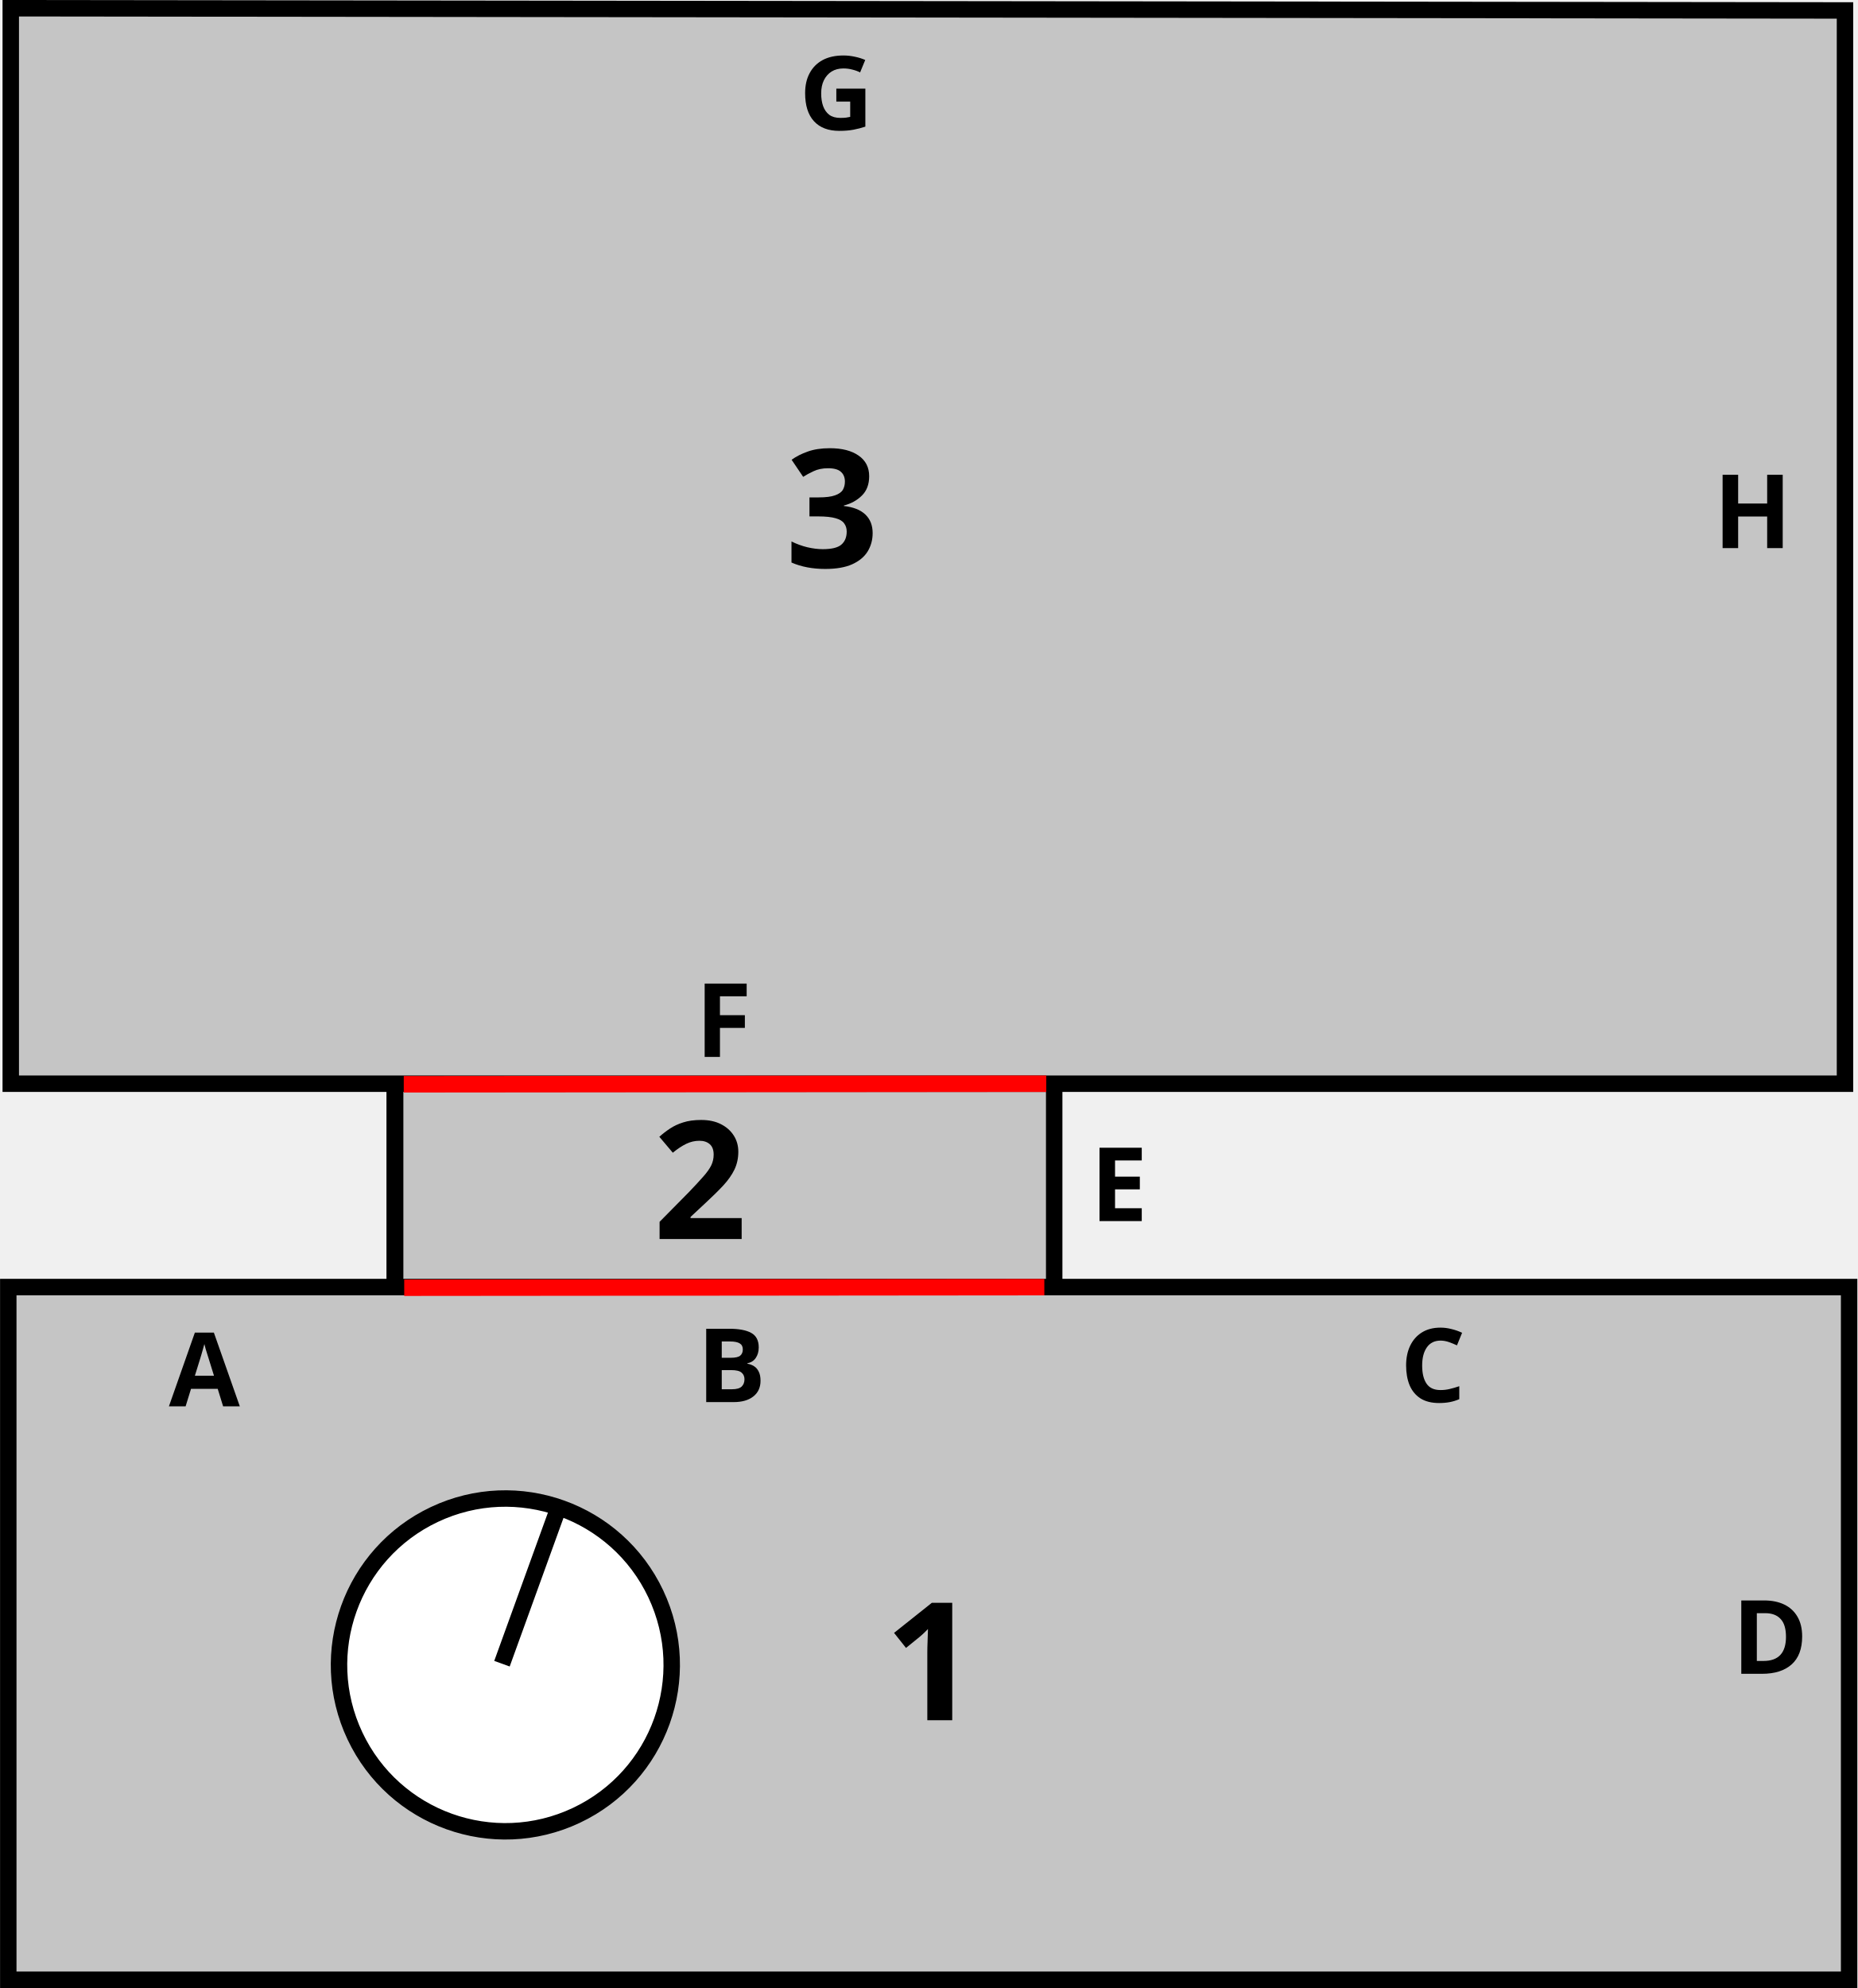
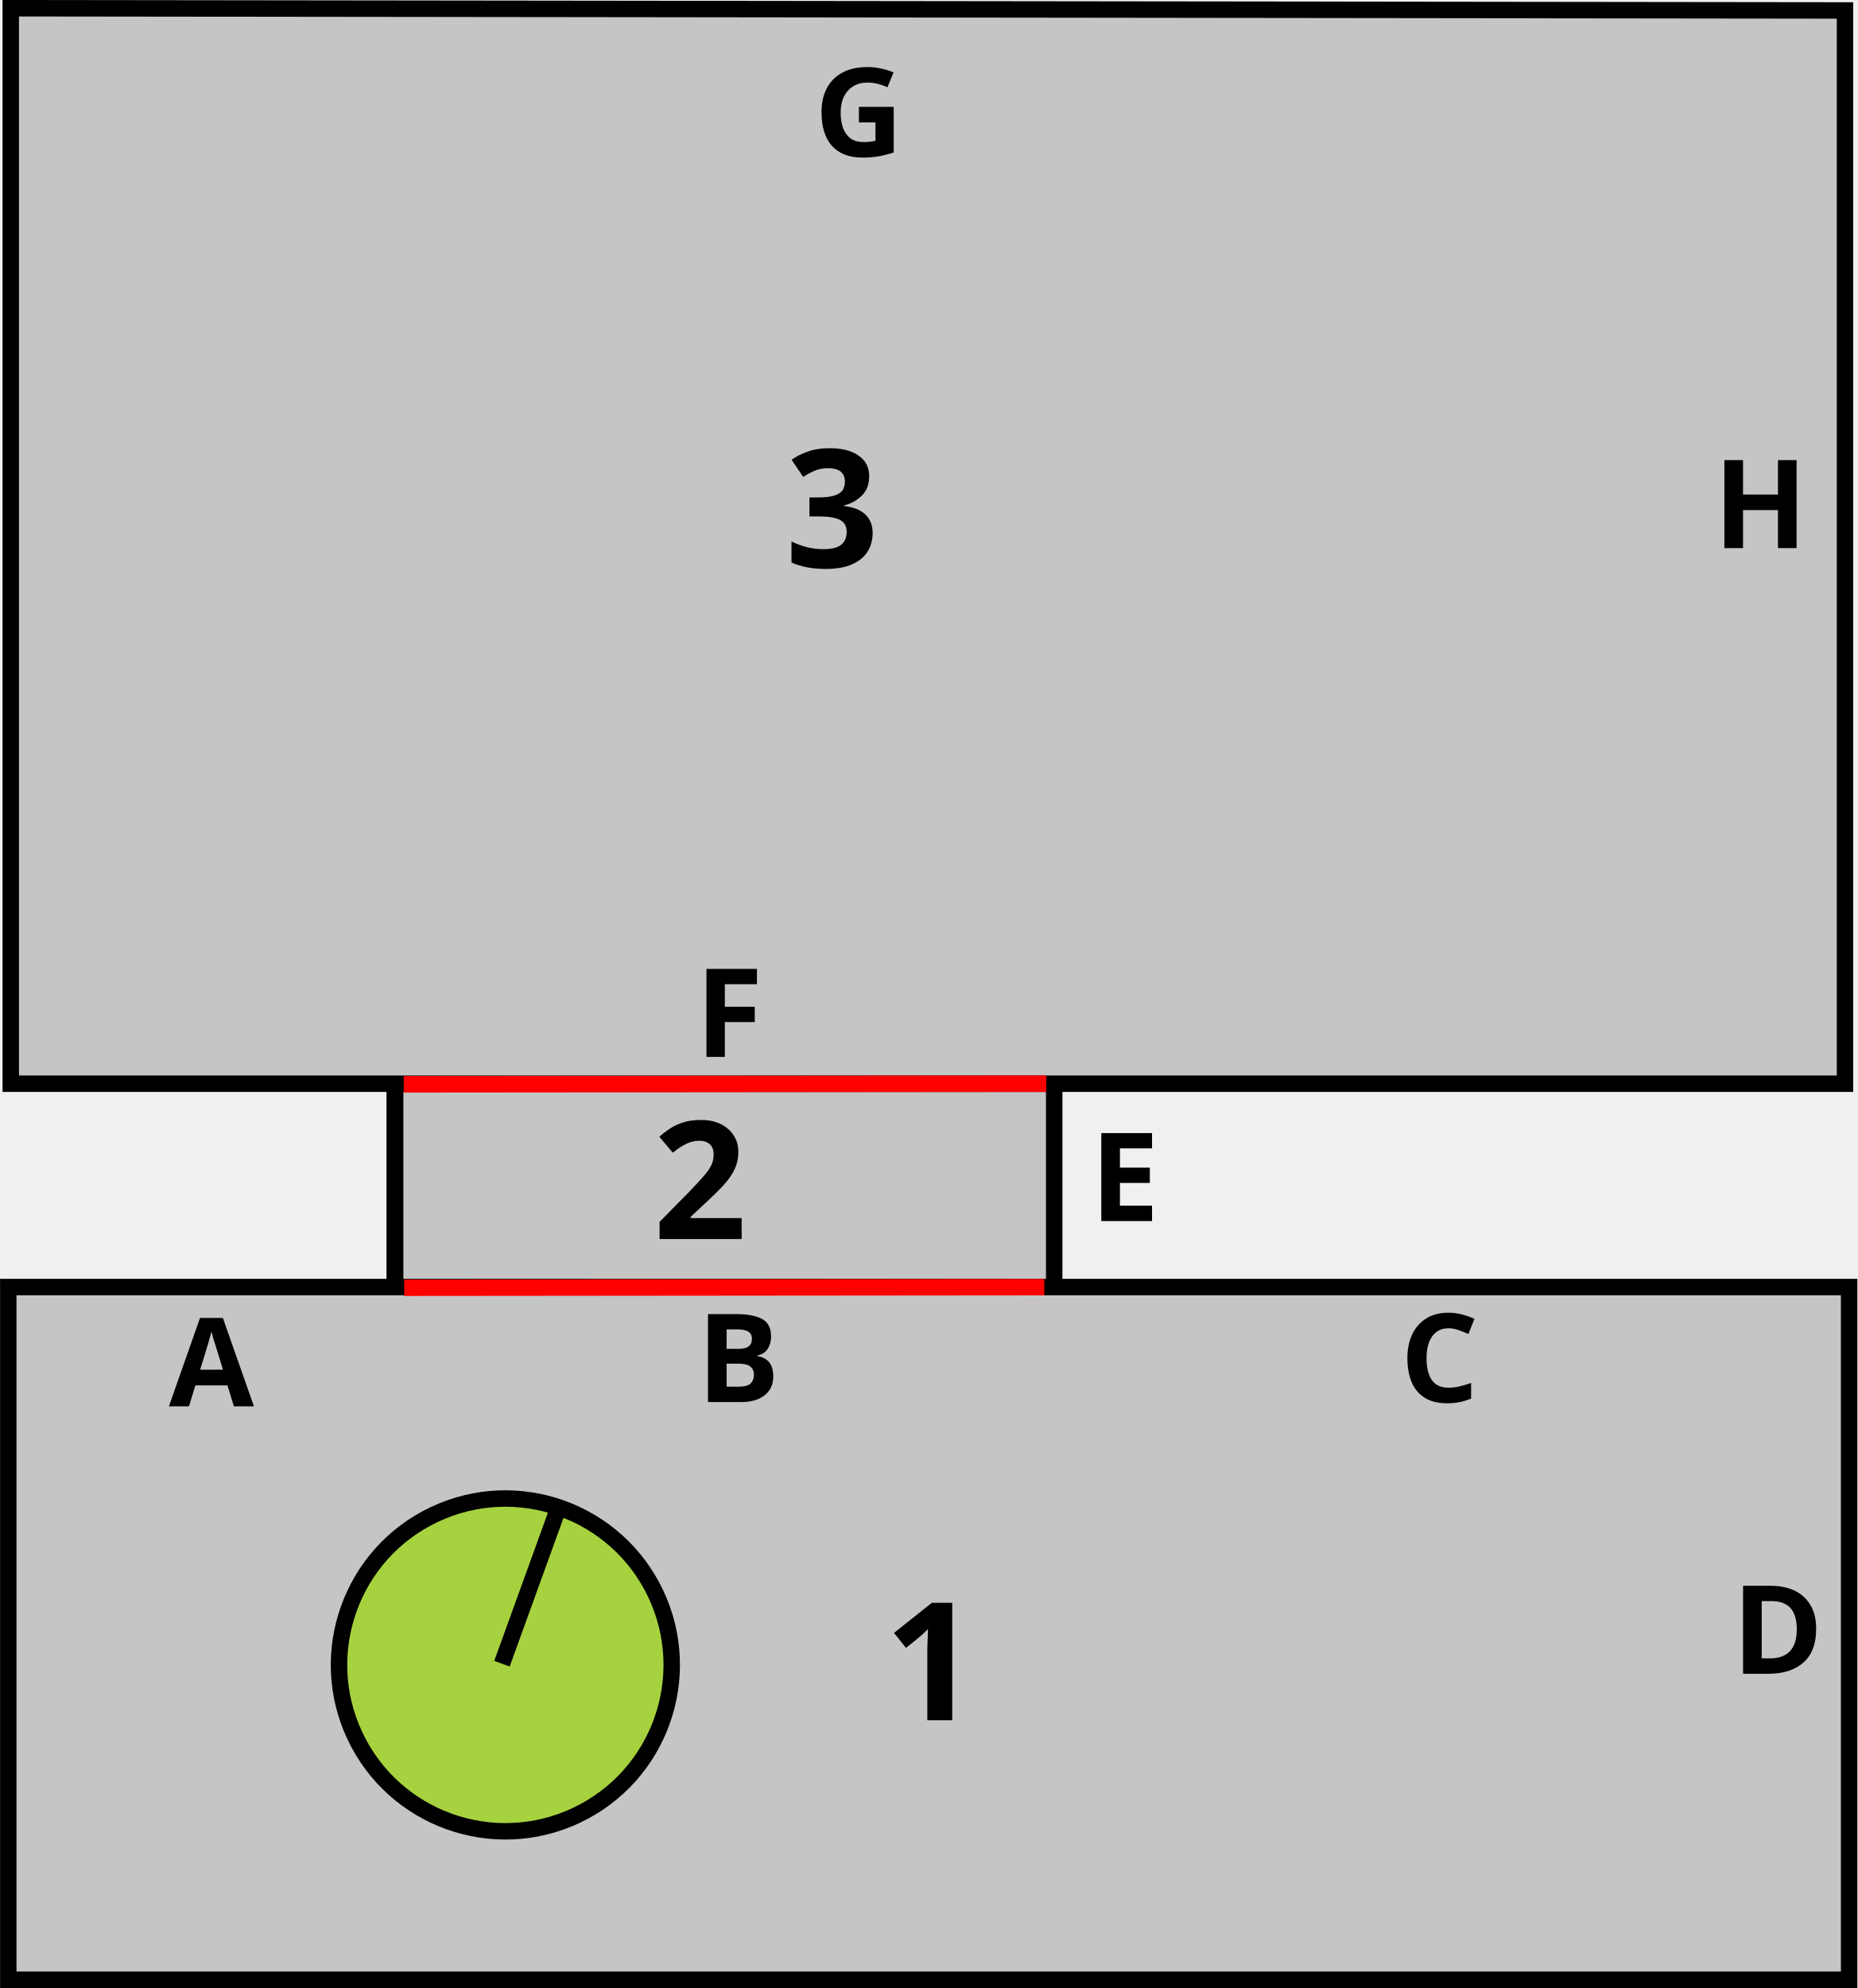
<svg xmlns="http://www.w3.org/2000/svg" width="2.511in" height="2.687in" viewBox="0 0 225.974 241.828" id="svg2" version="1.1">
  <defs id="defs4" />
  <g id="layer1" transform="translate(0.4088601,-429.5527)">
    <rect style="fill:#c5c5c5;fill-opacity:1;stroke:none;stroke-width:3;stroke-miterlimit:4;stroke-dasharray:none;stroke-dashoffset:0;stroke-opacity:1" id="rect4419" width="80.293" height="23.622" x="47.446" y="561.746" />
    <path style="fill:#c5c5c5;fill-opacity:1;stroke:#000000;stroke-width:2;stroke-miterlimit:4;stroke-dasharray:none;stroke-dashoffset:0;stroke-opacity:1" d="m 0.893,430.554 0,130.826 223.169,0 0,-130.556 z" id="path4671" />
    <path style="fill:#c5c5c5;fill-opacity:1;stroke:#000000;stroke-width:2.057;stroke-miterlimit:4;stroke-dasharray:none;stroke-dashoffset:0;stroke-opacity:1" d="m 47.633,561.46 0,24.542 z" id="path4667" />
    <path style="fill:#c5c5c5;fill-opacity:1;stroke:#000000;stroke-width:2;stroke-miterlimit:4;stroke-dasharray:none;stroke-dashoffset:0;stroke-opacity:1" d="m 0.591,586.115 0,84.265 223.974,0 0,-84.265 z" id="rect4311" />
-     <text xml:space="preserve" style="font-style:normal;font-weight:normal;font-size:12.5px;line-height:125%;font-family:sans-serif;letter-spacing:0px;word-spacing:0px;fill:#000000;fill-opacity:1;stroke:none;stroke-width:1px;stroke-linecap:butt;stroke-linejoin:miter;stroke-opacity:1" x="84.384" y="600.107" id="text4354">
-       <tspan id="tspan4356" x="84.384" y="600.107" style="font-weight:bold">B</tspan>
-     </text>
-     <text xml:space="preserve" style="font-style:normal;font-weight:normal;font-size:12.5px;line-height:125%;font-family:sans-serif;letter-spacing:0px;word-spacing:0px;fill:#000000;fill-opacity:1;stroke:none;stroke-width:1px;stroke-linecap:butt;stroke-linejoin:miter;stroke-opacity:1" x="20.137" y="600.625" id="text4354-4">
-       <tspan id="tspan4356-5" x="20.137" y="600.625" style="font-weight:bold">A</tspan>
-     </text>
-     <text xml:space="preserve" style="font-style:normal;font-weight:normal;font-size:12.5px;line-height:125%;font-family:sans-serif;letter-spacing:0px;word-spacing:0px;fill:#000000;fill-opacity:1;stroke:none;stroke-width:1px;stroke-linecap:butt;stroke-linejoin:miter;stroke-opacity:1" x="169.946" y="600.095" id="text4354-9">
-       <tspan id="tspan4356-2" x="169.946" y="600.095" style="font-weight:bold">C</tspan>
-     </text>
-     <text xml:space="preserve" style="font-style:normal;font-weight:normal;font-size:12.5px;line-height:125%;font-family:sans-serif;letter-spacing:0px;word-spacing:0px;fill:#000000;fill-opacity:1;stroke:none;stroke-width:1px;stroke-linecap:butt;stroke-linejoin:miter;stroke-opacity:1" x="84.194" y="558.119" id="text4354-6">
-       <tspan id="tspan4356-4" x="84.194" y="558.119" style="font-weight:bold">F</tspan>
-     </text>
    <path style="fill:#c5c5c5;fill-opacity:1;stroke:#000000;stroke-width:2;stroke-miterlimit:4;stroke-dasharray:none;stroke-dashoffset:0;stroke-opacity:1" d="m 127.847,561.733 0,23.959 z" id="path4669" />
-     <text xml:space="preserve" style="font-style:normal;font-weight:normal;font-size:12.5px;line-height:125%;font-family:sans-serif;letter-spacing:0px;word-spacing:0px;fill:#000000;fill-opacity:1;stroke:none;stroke-width:1px;stroke-linecap:butt;stroke-linejoin:miter;stroke-opacity:1" x="132.236" y="578.09" id="text4354-66">
-       <tspan id="tspan4356-52" x="132.236" y="578.09" style="font-weight:bold">E</tspan>
-     </text>
    <path style="fill:none;fill-rule:evenodd;stroke:#000000;stroke-width:1px;stroke-linecap:butt;stroke-linejoin:miter;stroke-opacity:1" d="m 50.475,561.14 56.734,0" id="path4425" />
    <path style="fill:none;fill-rule:evenodd;stroke:#ff0000;stroke-width:2.006;stroke-linecap:butt;stroke-linejoin:miter;stroke-miterlimit:4;stroke-dasharray:none;stroke-opacity:1" d="m 48.71,561.447 78.173,-0.069" id="path4429" />
    <path style="fill:none;fill-rule:evenodd;stroke:#ff0000;stroke-width:2;stroke-linecap:butt;stroke-linejoin:miter;stroke-miterlimit:4;stroke-dasharray:none;stroke-opacity:1" d="m 48.766,586.197 77.881,-0.069" id="path4429-5" />
    <text xml:space="preserve" style="font-style:normal;font-weight:normal;font-size:12.5px;line-height:125%;font-family:sans-serif;letter-spacing:0px;word-spacing:0px;fill:#000000;fill-opacity:1;stroke:none;stroke-width:1px;stroke-linecap:butt;stroke-linejoin:miter;stroke-opacity:1" x="107.176" y="638.81" id="text4354-9-7">
      <tspan id="tspan4356-2-9" x="107.176" y="638.81" style="font-weight:bold;font-size:20px">1</tspan>
    </text>
    <text xml:space="preserve" style="font-style:normal;font-weight:normal;font-size:12.5px;line-height:125%;font-family:sans-serif;letter-spacing:0px;word-spacing:0px;fill:#000000;fill-opacity:1;stroke:none;stroke-width:1px;stroke-linecap:butt;stroke-linejoin:miter;stroke-opacity:1" x="95.118" y="498.558" id="text4354-9-7-1">
      <tspan id="tspan4356-2-9-7" x="95.118" y="498.558" style="font-weight:bold;font-size:20px">3</tspan>
    </text>
    <text xml:space="preserve" style="font-style:normal;font-weight:normal;font-size:12.5px;line-height:125%;font-family:sans-serif;letter-spacing:0px;word-spacing:0px;fill:#000000;fill-opacity:1;stroke:none;stroke-width:1px;stroke-linecap:butt;stroke-linejoin:miter;stroke-opacity:1" x="79.039" y="580.276" id="text4354-9-7-7">
      <tspan id="tspan4356-2-9-2" x="79.039" y="580.276" style="font-weight:bold;font-size:20px">2</tspan>
    </text>
-     <g id="g4507" transform="matrix(0.9043387,-0.4268155,0.4268155,0.9043387,-186.9489,-7.952363)" style="stroke-width:2;stroke-miterlimit:4;stroke-dasharray:none">
-       <circle r="20.237" cy="684.665" cx="-48.881" id="path4503" style="fill:#ffffff;fill-opacity:1;stroke:#000000;stroke-width:2;stroke-miterlimit:4;stroke-dasharray:none;stroke-dashoffset:0;stroke-opacity:1" />
-       <path id="path4505" d="m -49.192,684.354 14.017,-13.932" style="fill:none;fill-rule:evenodd;stroke:#000000;stroke-width:2;stroke-linecap:butt;stroke-linejoin:miter;stroke-miterlimit:4;stroke-dasharray:none;stroke-opacity:1" />
+     <g id="g4507" transform="matrix(0.9043387,-0.4268155,0.4268155,0.9043387,-186.9489,-7.952363)" style="stroke-width:2;stroke-miterlimit:4;stroke-dasharray:none;stroke:#000000;stroke-opacity:1;fill:#a6d23f;fill-opacity:1">
+       <circle r="20.237" cy="684.665" cx="-48.881" id="path4503" style="fill:#a6d23f;fill-opacity:1;stroke:#000000;stroke-width:2;stroke-miterlimit:4;stroke-dasharray:none;stroke-dashoffset:0;stroke-opacity:1" />
+       <path id="path4505" d="m -49.192,684.354 14.017,-13.932" style="fill:#a6d23f;fill-rule:evenodd;stroke:#000000;stroke-width:2;stroke-linecap:butt;stroke-linejoin:miter;stroke-miterlimit:4;stroke-dasharray:none;stroke-opacity:1;fill-opacity:1" />
    </g>
-     <text xml:space="preserve" style="font-style:normal;font-weight:normal;font-size:12.5px;line-height:125%;font-family:sans-serif;letter-spacing:0px;word-spacing:0px;fill:#000000;fill-opacity:1;stroke:none;stroke-width:1px;stroke-linecap:butt;stroke-linejoin:miter;stroke-opacity:1" x="96.826" y="445.346" id="text4354-6-9">
-       <tspan id="tspan4356-4-0" x="96.826" y="445.346" style="font-weight:bold">G</tspan>
+     <text xml:space="preserve" style="font-style:normal;font-weight:normal;font-size:15px;line-height:125%;font-family:sans-serif;letter-spacing:0px;word-spacing:0px;fill:#000000;fill-opacity:1;stroke:none;stroke-width:1px;stroke-linecap:butt;stroke-linejoin:miter;stroke-opacity:1" x="84.384" y="600.107" id="text4354">
+       <tspan id="tspan4356" x="84.384" y="600.107" style="font-weight:bold;font-size:15px">B</tspan>
    </text>
-     <text xml:space="preserve" style="font-style:normal;font-weight:normal;font-size:12.5px;line-height:125%;font-family:sans-serif;letter-spacing:0px;word-spacing:0px;fill:#000000;fill-opacity:1;stroke:none;stroke-width:1px;stroke-linecap:butt;stroke-linejoin:miter;stroke-opacity:1" x="208.046" y="496.226" id="text4354-6-8">
-       <tspan id="tspan4356-4-6" x="208.046" y="496.226" style="font-weight:bold">H</tspan>
+     <text xml:space="preserve" style="font-style:normal;font-weight:normal;font-size:15px;line-height:125%;font-family:sans-serif;letter-spacing:0px;word-spacing:0px;fill:#000000;fill-opacity:1;stroke:none;stroke-width:1px;stroke-linecap:butt;stroke-linejoin:miter;stroke-opacity:1" x="20.137" y="600.625" id="text4354-4">
+       <tspan id="tspan4356-5" x="20.137" y="600.625" style="font-weight:bold;font-size:15px">A</tspan>
    </text>
-     <text xml:space="preserve" style="font-style:normal;font-weight:normal;font-size:12.5px;line-height:125%;font-family:sans-serif;letter-spacing:0px;word-spacing:0px;fill:#000000;fill-opacity:1;stroke:none;stroke-width:1px;stroke-linecap:butt;stroke-linejoin:miter;stroke-opacity:1" x="210.322" y="633.161" id="text4354-9-9">
-       <tspan id="tspan4356-2-8" x="210.322" y="633.161" style="font-weight:bold">D</tspan>
+     <text xml:space="preserve" style="font-style:normal;font-weight:normal;font-size:15px;line-height:125%;font-family:sans-serif;letter-spacing:0px;word-spacing:0px;fill:#000000;fill-opacity:1;stroke:none;stroke-width:1px;stroke-linecap:butt;stroke-linejoin:miter;stroke-opacity:1" x="169.946" y="600.095" id="text4354-9">
+       <tspan id="tspan4356-2" x="169.946" y="600.095" style="font-weight:bold;font-size:15px">C</tspan>
+     </text>
+     <text xml:space="preserve" style="font-style:normal;font-weight:normal;font-size:15px;line-height:125%;font-family:sans-serif;letter-spacing:0px;word-spacing:0px;fill:#000000;fill-opacity:1;stroke:none;stroke-width:1px;stroke-linecap:butt;stroke-linejoin:miter;stroke-opacity:1" x="84.194" y="558.119" id="text4354-6">
+       <tspan id="tspan4356-4" x="84.194" y="558.119" style="font-weight:bold;font-size:15px">F</tspan>
+     </text>
+     <text xml:space="preserve" style="font-style:normal;font-weight:normal;font-size:15px;line-height:125%;font-family:sans-serif;letter-spacing:0px;word-spacing:0px;fill:#000000;fill-opacity:1;stroke:none;stroke-width:1px;stroke-linecap:butt;stroke-linejoin:miter;stroke-opacity:1" x="132.236" y="578.09" id="text4354-66">
+       <tspan id="tspan4356-52" x="132.236" y="578.09" style="font-weight:bold;font-size:15px">E</tspan>
+     </text>
+     <text xml:space="preserve" style="font-style:normal;font-weight:normal;font-size:15px;line-height:125%;font-family:sans-serif;letter-spacing:0px;word-spacing:0px;fill:#000000;fill-opacity:1;stroke:none;stroke-width:1px;stroke-linecap:butt;stroke-linejoin:miter;stroke-opacity:1" x="98.666" y="448.565" id="text4354-6-9">
+       <tspan id="tspan4356-4-0" x="98.666" y="448.565" style="font-weight:bold;font-size:15px">G</tspan>
+     </text>
+     <text xml:space="preserve" style="font-style:normal;font-weight:normal;font-size:15px;line-height:125%;font-family:sans-serif;letter-spacing:0px;word-spacing:0px;fill:#000000;fill-opacity:1;stroke:none;stroke-width:1px;stroke-linecap:butt;stroke-linejoin:miter;stroke-opacity:1" x="208.046" y="496.226" id="text4354-6-8">
+       <tspan id="tspan4356-4-6" x="208.046" y="496.226" style="font-weight:bold;font-size:15px">H</tspan>
+     </text>
+     <text xml:space="preserve" style="font-style:normal;font-weight:normal;font-size:15px;line-height:125%;font-family:sans-serif;letter-spacing:0px;word-spacing:0px;fill:#000000;fill-opacity:1;stroke:none;stroke-width:1px;stroke-linecap:butt;stroke-linejoin:miter;stroke-opacity:1" x="210.322" y="633.161" id="text4354-9-9">
+       <tspan id="tspan4356-2-8" x="210.322" y="633.161" style="font-weight:bold;font-size:15px">D</tspan>
    </text>
  </g>
</svg>
